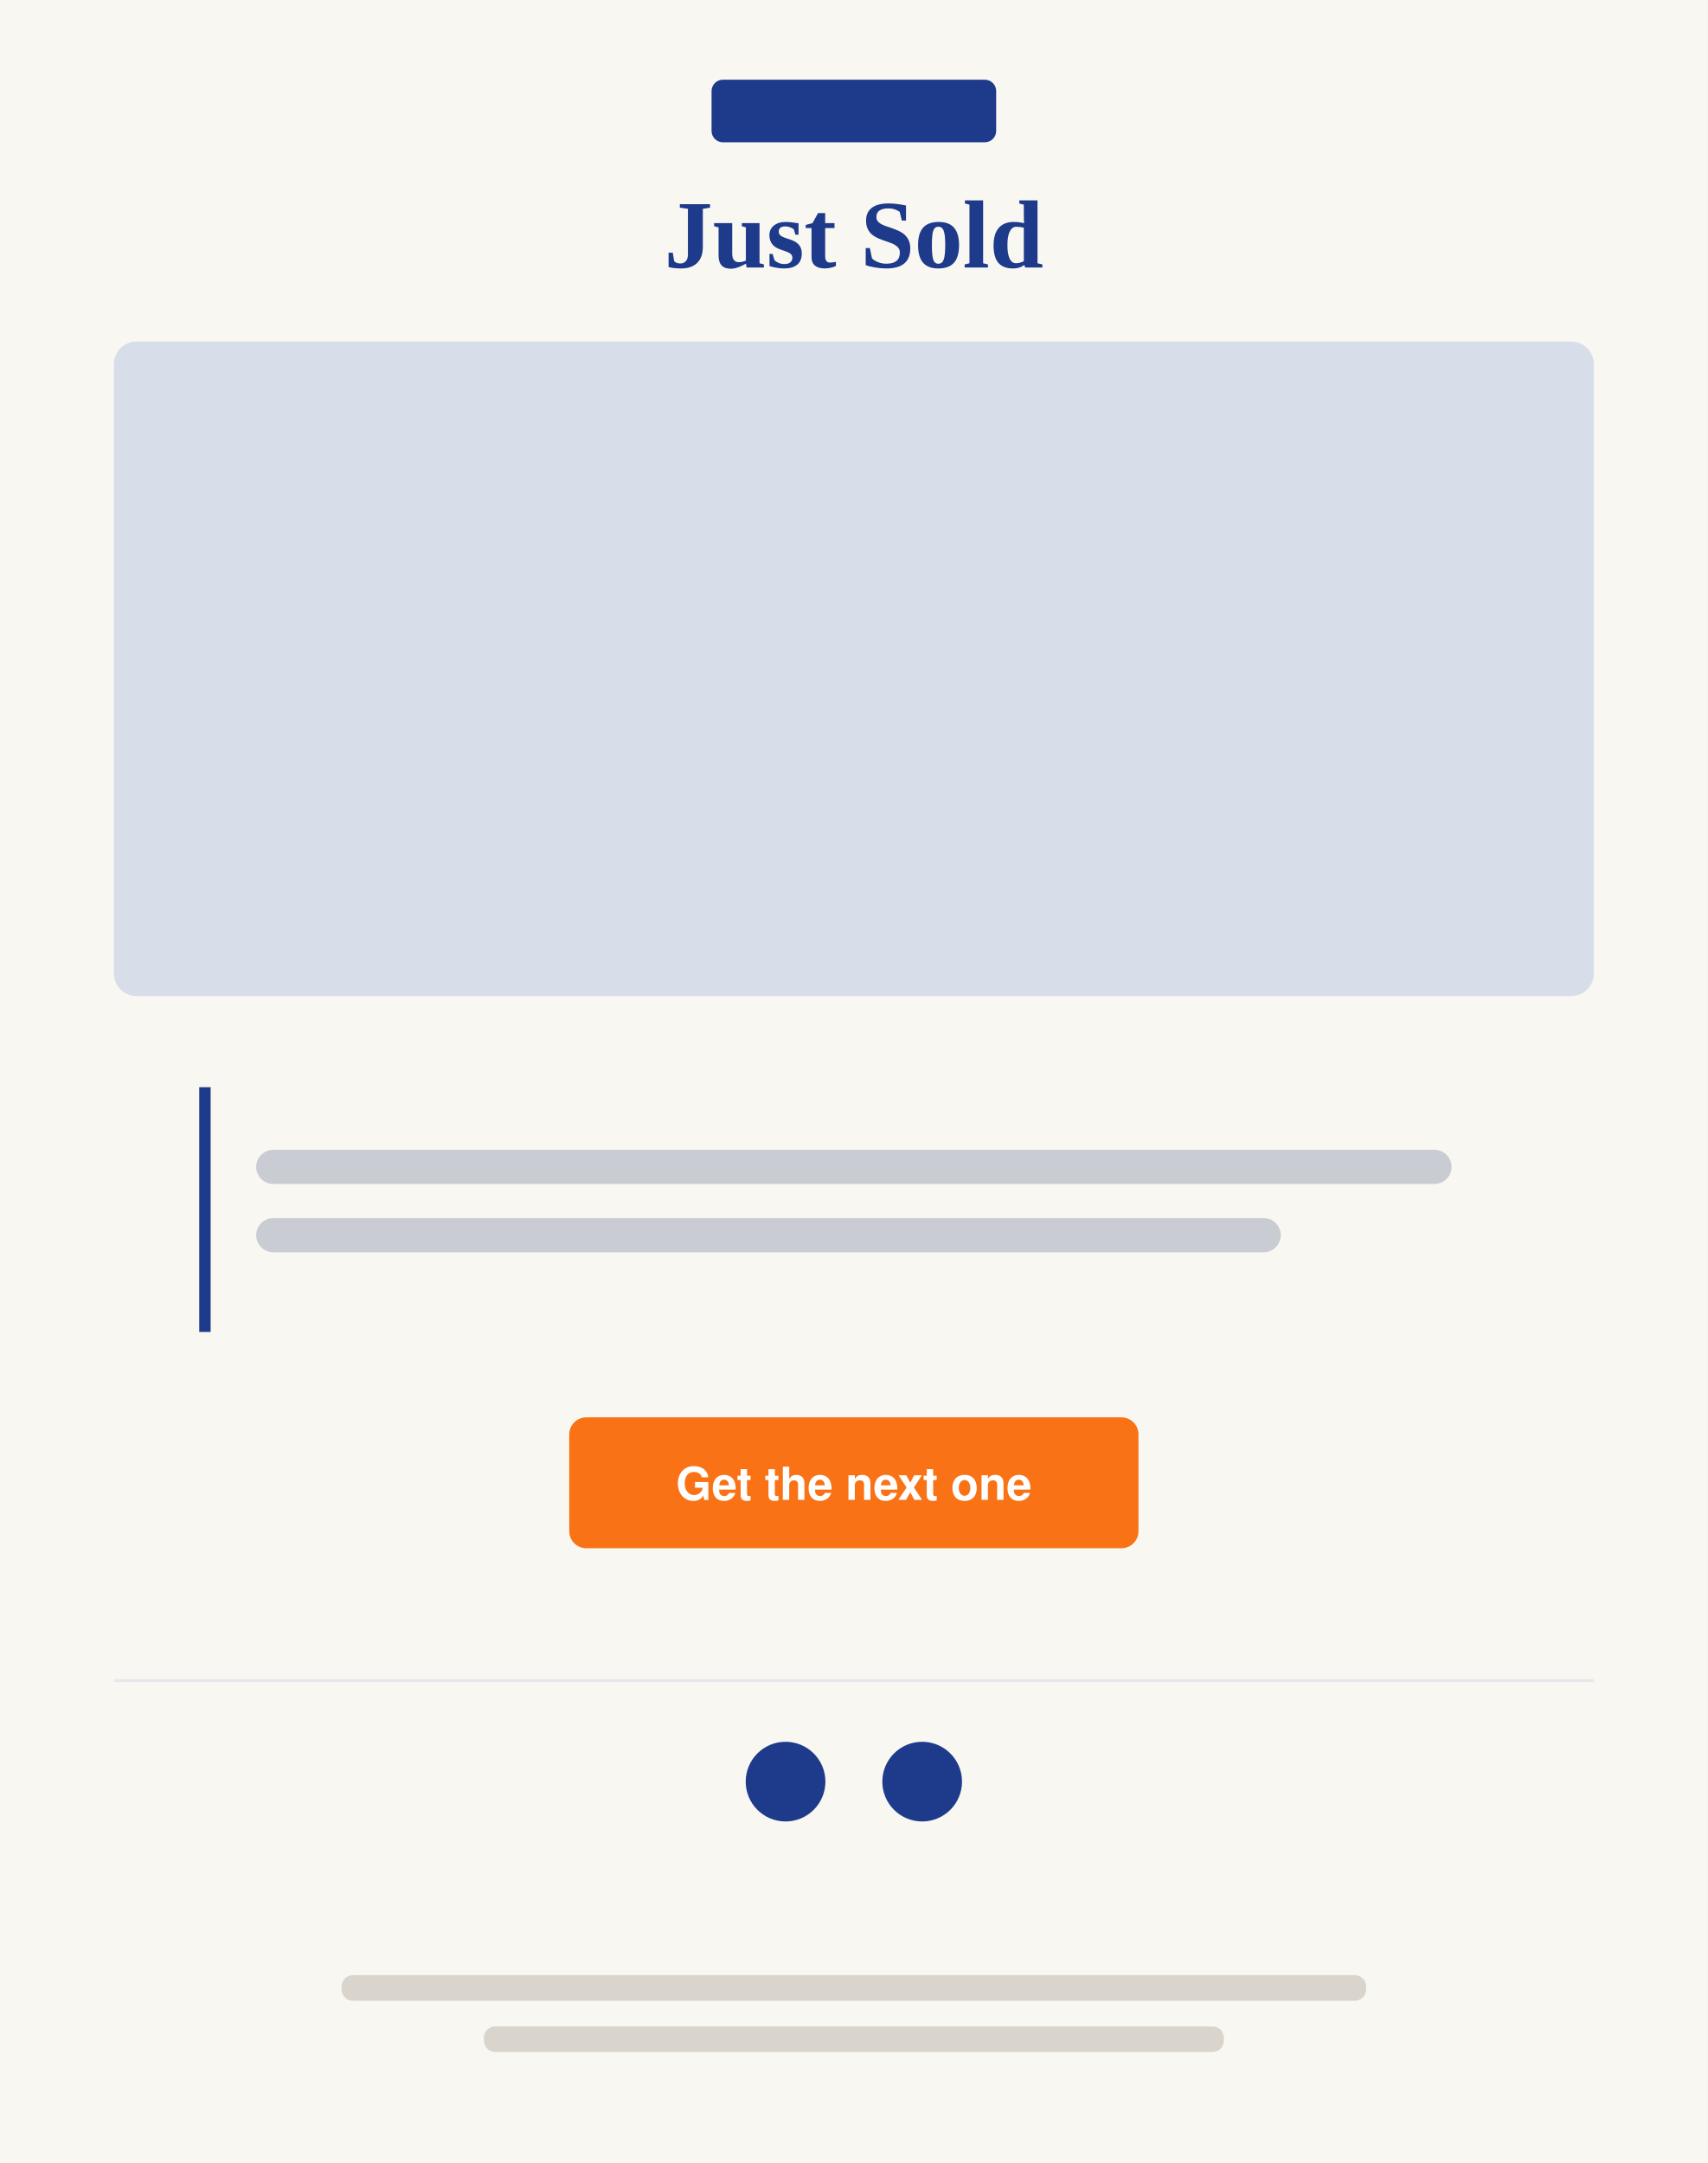
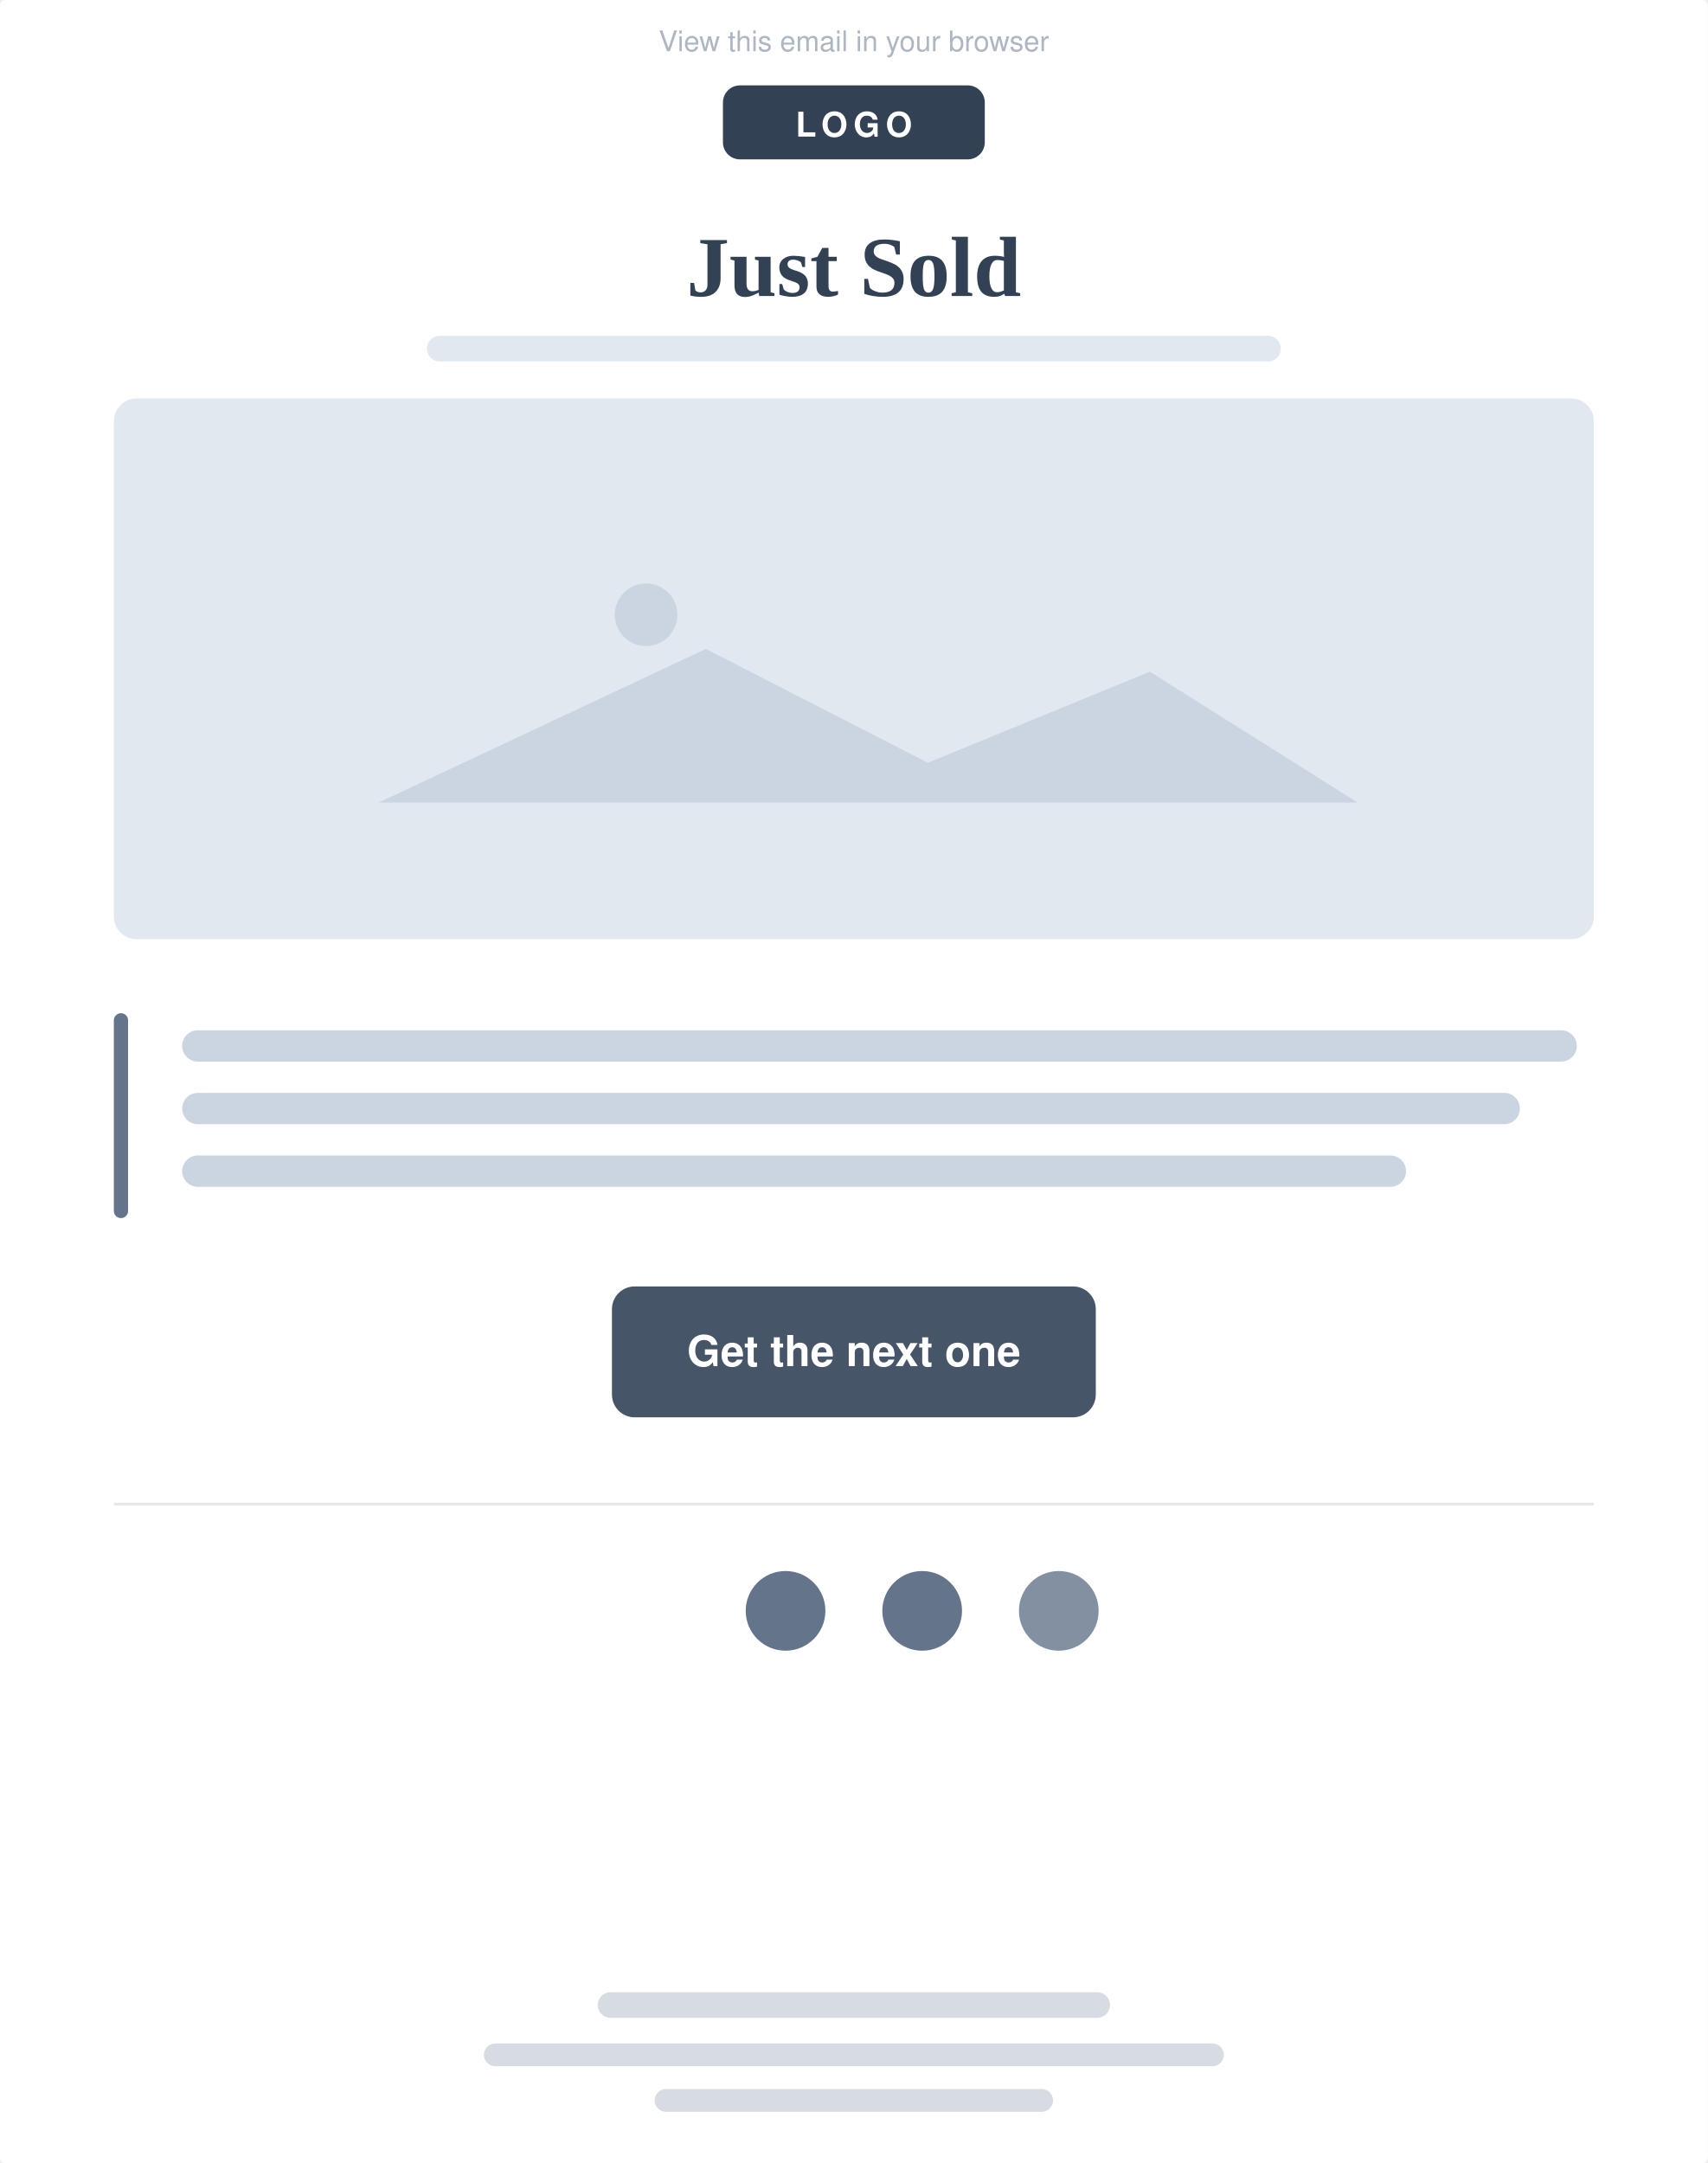
- <svg xmlns="http://www.w3.org/2000/svg" viewBox="0 0 600 760" font-family="Georgia, 'Times New Roman', serif">
-   <rect width="600" height="760" fill="#F9F7F1" />
-   <rect x="250" y="28" width="100" height="22" rx="4" fill="#1E3A8A" />
-   <text x="300" y="94" text-anchor="middle" font-size="34" font-weight="700" fill="#1E3A8A">Just Sold</text>
-   <rect x="40" y="120" width="520" height="230" rx="8" fill="#D8DEE9" />
-   <rect x="70" y="382" width="4" height="86" fill="#1E3A8A" />
-   <rect x="90" y="404" width="420" height="12" rx="6" fill="#C9CDD3" />
-   <rect x="90" y="428" width="360" height="12" rx="6" fill="#C9CDD3" />
-   <rect x="200" y="498" width="200" height="46" rx="6" fill="#F97316" />
-   <text x="300" y="527" text-anchor="middle" font-size="16" font-weight="700" fill="#fff" font-family="Helvetica, Arial, sans-serif">Get the next one</text>
-   <rect x="40" y="590" width="520" height="1" fill="#E5E7EB" />
-   <circle cx="276" cy="626" r="14" fill="#1E3A8A" />
-   <circle cx="324" cy="626" r="14" fill="#1E3A8A" />
-   <rect x="120" y="694" width="360" height="9" rx="4" fill="#D9D5CC" />
-   <rect x="170" y="712" width="260" height="9" rx="4" fill="#D9D5CC" />
+ <svg xmlns="http://www.w3.org/2000/svg" viewBox="0 0 600 760">
+   <rect width="600" height="760" rx="2" fill="#FFFFFF" />
+   <text x="300" y="18" text-anchor="middle" font-size="10" fill="#AEB6C2" font-family="Helvetica, Arial, sans-serif">View this email in your browser</text>
+   <rect x="254" y="30" width="92" height="26" rx="6" fill="#334155" />
+   <text x="300" y="48" text-anchor="middle" font-size="12" font-weight="700" fill="#fff" font-family="Helvetica, Arial, sans-serif" letter-spacing="2">LOGO</text>
+   <text x="300" y="104" text-anchor="middle" font-size="30" font-weight="700" fill="#334155" font-family="Georgia, 'Times New Roman', serif">Just Sold</text>
+   <rect x="150" y="118" width="300" height="9" rx="4.5" fill="#E2E8F0" />
+   <rect x="40" y="140" width="520" height="190" rx="8" fill="#E2E8F0" />
+   <circle cx="227" cy="216" r="11" fill="#CBD5E1" />
+   <polygon points="133,282 248,228 326,268 404,236 477,282" fill="#CBD5E1" />
+   <rect x="40" y="356" width="5" height="72" rx="2.5" fill="#64748B" />
+   <rect x="64" y="362" width="490" height="11" rx="5.5" fill="#CBD5E1" />
+   <rect x="64" y="384" width="470" height="11" rx="5.5" fill="#CBD5E1" />
+   <rect x="64" y="406" width="430" height="11" rx="5.5" fill="#CBD5E1" />
+   <rect x="215" y="452" width="170" height="46" rx="8" fill="#475569" />
+   <text x="300" y="480" text-anchor="middle" font-size="15" font-weight="700" fill="#fff" font-family="Helvetica, Arial, sans-serif">Get the next one</text>
+   <rect x="40" y="528" width="520" height="1" fill="#E5E7EB" />
+   <circle cx="276" cy="566" r="14" fill="#64748B" />
+   <circle cx="324" cy="566" r="14" fill="#64748B" />
+   <circle cx="372" cy="566" r="14" fill="#64748B" opacity="0.8" />
+   <rect x="210" y="700" width="180" height="9" rx="4.5" fill="#D7DCE3" />
+   <rect x="170" y="718" width="260" height="8" rx="4" fill="#D7DCE3" />
+   <rect x="230" y="734" width="140" height="8" rx="4" fill="#D7DCE3" />
</svg>
